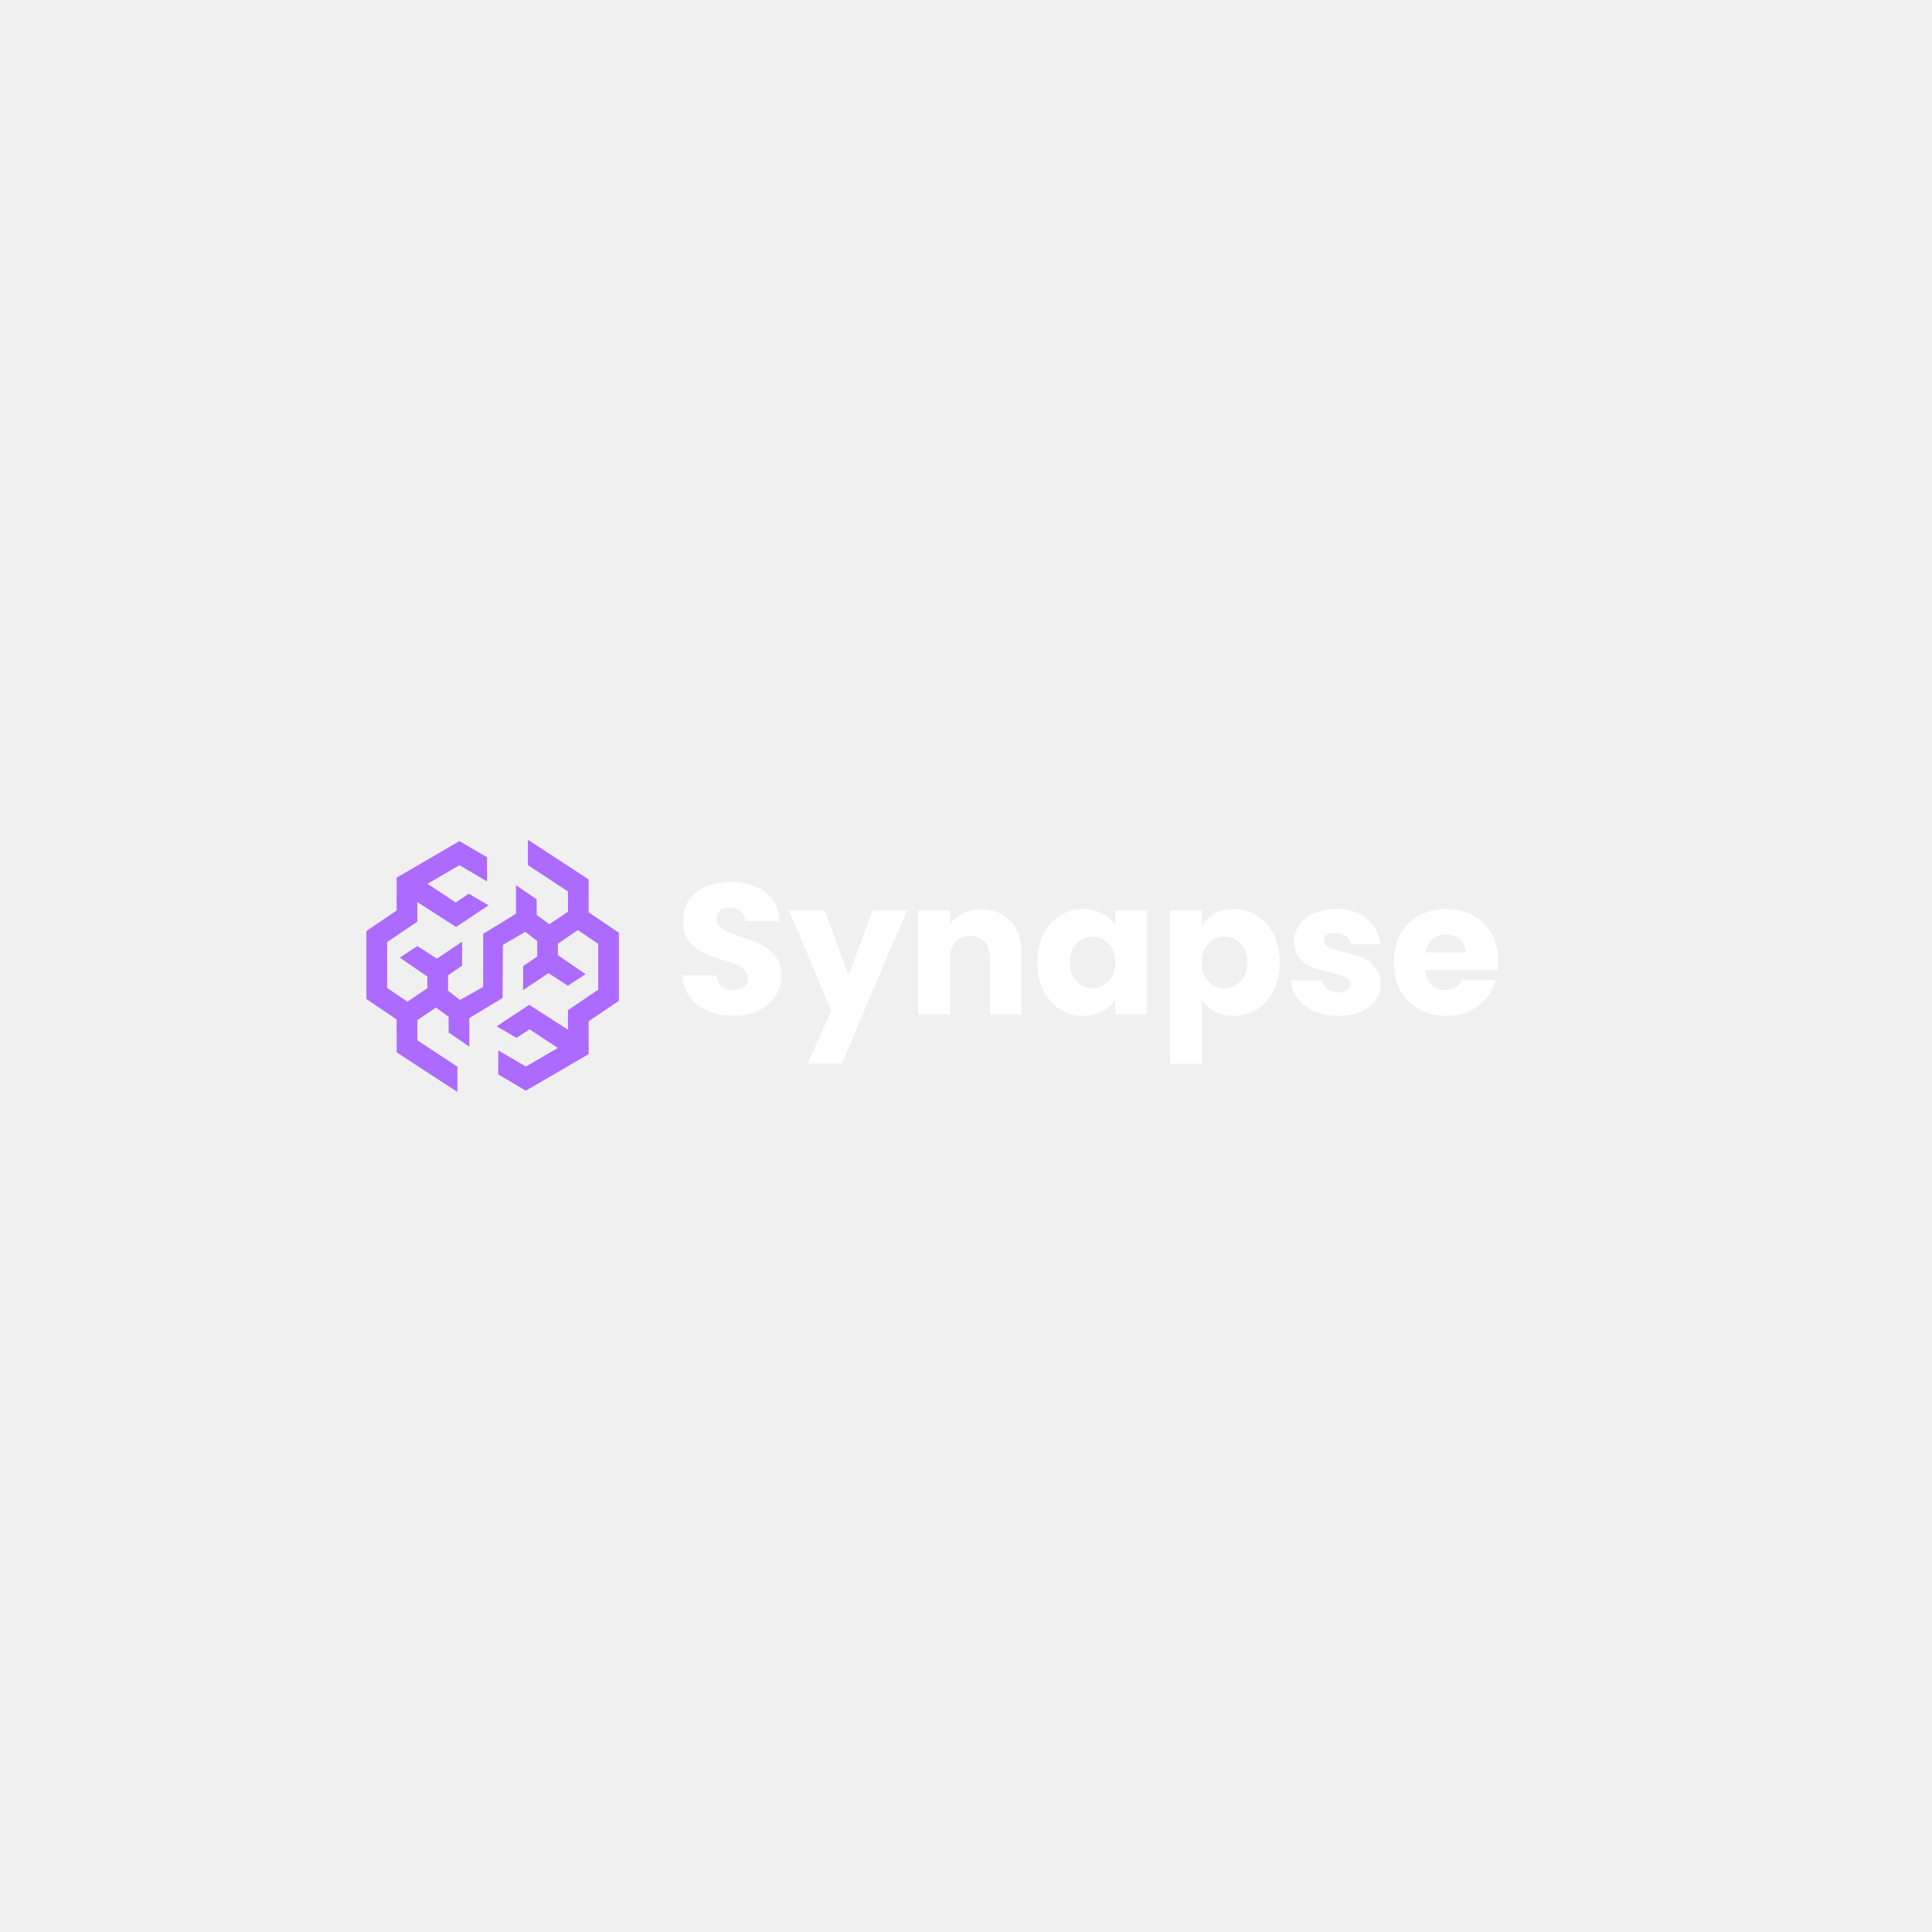
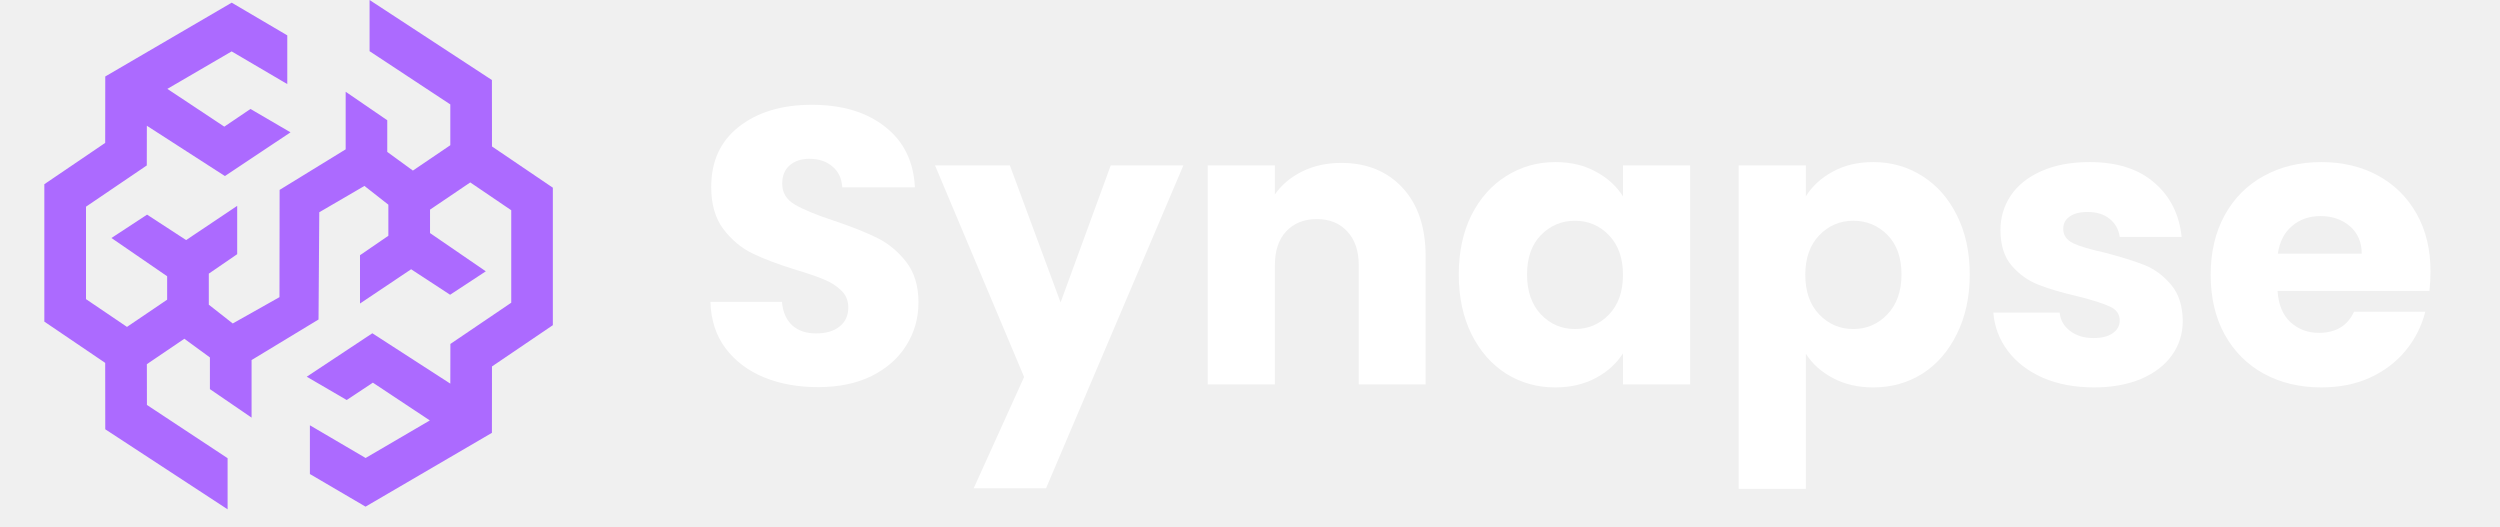
- <svg xmlns="http://www.w3.org/2000/svg" width="1080" zoomAndPan="magnify" viewBox="0 0 810 810" height="1080" preserveAspectRatio="xMidYMid meet" version="1.0">
+ <svg xmlns="http://www.w3.org/2000/svg" width="190" zoomAndPan="magnify" viewBox="0 0 142.5 30" height="40" preserveAspectRatio="xMidYMid meet" version="1.0">
  <defs>
    <g />
-     <clipPath id="0aa998eaa8">
-       <path d="M 153 352.078 L 260 352.078 L 260 457.828 L 153 457.828 Z M 153 352.078 " clip-rule="nonzero" />
+     <clipPath id="e31b58d803">
+       <path d="M 2.055 0 L 32 0 L 32 29.031 L 2.055 29.031 Z M 2.055 0 " clip-rule="nonzero" />
+     </clipPath>
+     <clipPath id="53c0ab580a">
+       <path d="M 139 21 L 139.961 21 L 139.961 22 L 139 22 Z M 139 21 " clip-rule="nonzero" />
    </clipPath>
  </defs>
-   <g clip-path="url(#0aa998eaa8)">
-     <path fill="#ac6aff" d="M 246.801 382.48 L 246.781 368.699 L 221.324 352.078 L 221.324 362.711 L 238.113 373.754 L 238.129 382.219 L 230.328 387.496 L 225.004 383.617 L 225.004 377.051 L 216.332 371.121 L 216.332 383.078 L 202.586 391.508 L 202.559 413.77 L 192.84 419.234 L 187.852 415.332 L 187.852 408.887 L 193.758 404.844 L 193.758 394.816 L 183.129 401.922 L 175 396.641 L 167.578 401.496 L 179.176 409.43 L 179.176 414.301 L 170.816 419.953 L 162.289 414.184 L 162.289 394.984 L 174.949 386.422 L 174.961 378.184 L 191.203 388.633 L 204.852 379.555 L 196.527 374.703 L 191.086 378.375 L 179.223 370.539 L 192.598 362.746 L 204.188 369.531 L 204.188 359.414 L 192.613 352.633 L 166.301 367.961 L 166.285 381.746 L 153.617 390.316 L 153.617 418.852 L 166.285 427.422 L 166.301 441.207 L 191.762 457.828 L 191.762 447.203 L 174.969 436.156 L 174.957 427.691 L 182.758 422.414 L 188.078 426.293 L 188.078 432.863 L 196.75 438.785 L 196.75 426.828 L 210.695 418.402 L 210.852 396.141 L 220.246 390.672 L 225.234 394.578 L 225.234 401.023 L 219.324 405.066 L 219.324 415.094 L 229.957 407.988 L 238.082 413.27 L 245.504 408.414 L 233.906 400.473 L 233.906 395.609 L 242.266 389.957 L 250.797 395.727 L 250.797 414.922 L 238.137 423.488 L 238.121 431.727 L 221.883 421.27 L 208.234 430.289 L 216.555 435.133 L 222 431.535 L 233.859 439.371 L 220.484 447.16 L 208.898 440.375 L 208.898 450.488 L 220.473 457.27 L 246.781 441.949 L 246.801 428.16 L 259.469 419.59 L 259.469 391.055 Z M 246.801 382.48 " fill-opacity="1" fill-rule="nonzero" />
+   <g clip-path="url(#e31b58d803)">
+     <path fill="#ac6aff" d="M 28.043 8.348 L 28.039 4.562 L 21.066 0 L 21.066 2.918 L 25.668 5.953 L 25.668 8.277 L 23.535 9.723 L 22.074 8.66 L 22.074 6.855 L 19.703 5.23 L 19.703 8.512 L 15.938 10.824 L 15.93 16.938 L 13.266 18.438 L 11.902 17.367 L 11.902 15.598 L 13.52 14.488 L 13.52 11.734 L 10.609 13.684 L 8.383 12.234 L 6.352 13.566 L 9.527 15.746 L 9.527 17.082 L 7.238 18.633 L 4.902 17.051 L 4.902 11.781 L 8.367 9.43 L 8.371 7.168 L 12.82 10.035 L 16.559 7.543 L 14.277 6.211 L 12.785 7.219 L 9.539 5.066 L 13.203 2.93 L 16.375 4.793 L 16.375 2.016 L 13.207 0.152 L 6 4.359 L 5.996 8.145 L 2.527 10.5 L 2.527 18.332 L 5.996 20.684 L 6 24.469 L 12.973 29.031 L 12.973 26.117 L 8.375 23.082 L 8.371 20.758 L 10.508 19.309 L 11.965 20.375 L 11.965 22.18 L 14.34 23.805 L 14.34 20.523 L 18.156 18.211 L 18.199 12.098 L 20.773 10.598 L 22.137 11.668 L 22.137 13.438 L 20.52 14.547 L 20.52 17.301 L 23.434 15.348 L 25.656 16.801 L 27.691 15.465 L 24.512 13.285 L 24.512 11.949 L 26.805 10.398 L 29.141 11.984 L 29.141 17.254 L 25.672 19.605 L 25.668 21.867 L 21.223 18.996 L 17.484 21.473 L 19.762 22.801 L 21.254 21.812 L 24.5 23.965 L 20.84 26.105 L 17.664 24.242 L 17.664 27.02 L 20.836 28.879 L 28.039 24.672 L 28.043 20.887 L 31.512 18.535 L 31.512 10.699 Z M 28.043 8.348 " fill-opacity="1" fill-rule="nonzero" />
  </g>
  <g fill="#ffffff" fill-opacity="1">
-     <g transform="translate(282.9279, 425.2765)">
+     <g transform="translate(39.5555, 21.91065)">
      <g>
-         <path d="M 24.641 0.547 C 20.641 0.547 17.051 -0.102 13.875 -1.406 C 10.707 -2.707 8.176 -4.629 6.281 -7.172 C 4.383 -9.723 3.383 -12.789 3.281 -16.375 L 17.469 -16.375 C 17.676 -14.352 18.379 -12.805 19.578 -11.734 C 20.773 -10.672 22.336 -10.141 24.266 -10.141 C 26.234 -10.141 27.789 -10.594 28.938 -11.5 C 30.082 -12.414 30.656 -13.676 30.656 -15.281 C 30.656 -16.633 30.195 -17.754 29.281 -18.641 C 28.375 -19.523 27.258 -20.254 25.938 -20.828 C 24.613 -21.398 22.727 -22.051 20.281 -22.781 C 16.738 -23.863 13.848 -24.953 11.609 -26.047 C 9.379 -27.141 7.457 -28.754 5.844 -30.891 C 4.238 -33.023 3.438 -35.805 3.438 -39.234 C 3.438 -44.328 5.281 -48.316 8.969 -51.203 C 12.664 -54.086 17.477 -55.531 23.406 -55.531 C 29.438 -55.531 34.297 -54.086 37.984 -51.203 C 41.68 -48.316 43.656 -44.301 43.906 -39.156 L 29.484 -39.156 C 29.379 -40.926 28.727 -42.316 27.531 -43.328 C 26.332 -44.336 24.801 -44.844 22.938 -44.844 C 21.32 -44.844 20.02 -44.414 19.031 -43.562 C 18.039 -42.707 17.547 -41.473 17.547 -39.859 C 17.547 -38.086 18.379 -36.707 20.047 -35.719 C 21.711 -34.727 24.312 -33.664 27.844 -32.531 C 31.383 -31.332 34.258 -30.188 36.469 -29.094 C 38.676 -28 40.582 -26.41 42.188 -24.328 C 43.801 -22.254 44.609 -19.578 44.609 -16.297 C 44.609 -13.18 43.816 -10.348 42.234 -7.797 C 40.648 -5.254 38.348 -3.227 35.328 -1.719 C 32.316 -0.207 28.754 0.547 24.641 0.547 Z M 24.641 0.547 " />
+         <path d="M 7.078 0.156 C 5.922 0.156 4.891 -0.031 3.984 -0.406 C 3.078 -0.781 2.348 -1.332 1.797 -2.062 C 1.254 -2.789 0.969 -3.672 0.938 -4.703 L 5.016 -4.703 C 5.066 -4.117 5.266 -3.672 5.609 -3.359 C 5.953 -3.055 6.398 -2.906 6.953 -2.906 C 7.523 -2.906 7.973 -3.035 8.297 -3.297 C 8.629 -3.555 8.797 -3.922 8.797 -4.391 C 8.797 -4.773 8.664 -5.094 8.406 -5.344 C 8.145 -5.602 7.82 -5.812 7.438 -5.969 C 7.062 -6.133 6.52 -6.32 5.812 -6.531 C 4.801 -6.844 3.973 -7.156 3.328 -7.469 C 2.691 -7.781 2.141 -8.242 1.672 -8.859 C 1.211 -9.473 0.984 -10.27 0.984 -11.25 C 0.984 -12.719 1.508 -13.863 2.562 -14.688 C 3.625 -15.52 5.008 -15.938 6.719 -15.938 C 8.445 -15.938 9.836 -15.52 10.891 -14.688 C 11.953 -13.863 12.52 -12.711 12.594 -11.234 L 8.453 -11.234 C 8.422 -11.742 8.234 -12.141 7.891 -12.422 C 7.555 -12.711 7.117 -12.859 6.578 -12.859 C 6.117 -12.859 5.742 -12.734 5.453 -12.484 C 5.172 -12.242 5.031 -11.895 5.031 -11.438 C 5.031 -10.926 5.27 -10.531 5.75 -10.25 C 6.227 -9.969 6.973 -9.66 7.984 -9.328 C 9.004 -8.984 9.828 -8.656 10.453 -8.344 C 11.086 -8.031 11.633 -7.578 12.094 -6.984 C 12.562 -6.391 12.797 -5.617 12.797 -4.672 C 12.797 -3.773 12.566 -2.961 12.109 -2.234 C 11.66 -1.504 11.004 -0.922 10.141 -0.484 C 9.273 -0.055 8.254 0.156 7.078 0.156 Z M 7.078 0.156 " />
      </g>
    </g>
  </g>
  <g fill="#ffffff" fill-opacity="1">
-     <g transform="translate(330.8979, 425.2765)">
+     <g transform="translate(53.31211, 21.91065)">
      <g>
-         <path d="M 49.297 -43.531 L 22 20.672 L 7.641 20.672 L 17.625 -1.484 L -0.078 -43.531 L 14.812 -43.531 L 24.875 -16.297 L 34.859 -43.531 Z M 49.297 -43.531 " />
+         <path d="M 14.141 -12.484 L 6.312 5.922 L 2.188 5.922 L 5.062 -0.422 L -0.016 -12.484 L 4.25 -12.484 L 7.141 -4.672 L 10 -12.484 Z M 14.141 -12.484 " />
      </g>
    </g>
  </g>
  <g fill="#ffffff" fill-opacity="1">
-     <g transform="translate(380.194, 425.2765)">
+     <g transform="translate(67.44899, 21.91065)">
      <g>
-         <path d="M 31.359 -43.984 C 36.453 -43.984 40.52 -42.332 43.562 -39.031 C 46.602 -35.738 48.125 -31.203 48.125 -25.422 L 48.125 0 L 34.859 0 L 34.859 -23.641 C 34.859 -26.547 34.102 -28.805 32.594 -30.422 C 31.094 -32.035 29.066 -32.844 26.516 -32.844 C 23.973 -32.844 21.945 -32.035 20.438 -30.422 C 18.926 -28.805 18.172 -26.547 18.172 -23.641 L 18.172 0 L 4.844 0 L 4.844 -43.531 L 18.172 -43.531 L 18.172 -37.75 C 19.523 -39.676 21.344 -41.195 23.625 -42.312 C 25.914 -43.426 28.492 -43.984 31.359 -43.984 Z M 31.359 -43.984 " />
+         <path d="M 9 -12.625 C 10.457 -12.625 11.625 -12.148 12.5 -11.203 C 13.375 -10.254 13.812 -8.953 13.812 -7.297 L 13.812 0 L 10 0 L 10 -6.781 C 10 -7.613 9.781 -8.258 9.344 -8.719 C 8.914 -9.188 8.336 -9.422 7.609 -9.422 C 6.879 -9.422 6.297 -9.188 5.859 -8.719 C 5.43 -8.258 5.219 -7.613 5.219 -6.781 L 5.219 0 L 1.391 0 L 1.391 -12.484 L 5.219 -12.484 L 5.219 -10.828 C 5.602 -11.379 6.125 -11.816 6.781 -12.141 C 7.438 -12.461 8.176 -12.625 9 -12.625 Z M 9 -12.625 " />
      </g>
    </g>
  </g>
  <g fill="#ffffff" fill-opacity="1">
-     <g transform="translate(432.766, 425.2765)">
+     <g transform="translate(82.52535, 21.91065)">
      <g>
-         <path d="M 2.188 -21.844 C 2.188 -26.312 3.031 -30.234 4.719 -33.609 C 6.406 -36.992 8.703 -39.594 11.609 -41.406 C 14.523 -43.227 17.781 -44.141 21.375 -44.141 C 24.438 -44.141 27.125 -43.516 29.438 -42.266 C 31.758 -41.023 33.539 -39.391 34.781 -37.359 L 34.781 -43.531 L 48.125 -43.531 L 48.125 0 L 34.781 0 L 34.781 -6.156 C 33.488 -4.133 31.68 -2.5 29.359 -1.25 C 27.047 0 24.359 0.625 21.297 0.625 C 17.754 0.625 14.523 -0.297 11.609 -2.141 C 8.703 -3.984 6.406 -6.609 4.719 -10.016 C 3.031 -13.422 2.188 -17.363 2.188 -21.844 Z M 34.781 -21.766 C 34.781 -25.086 33.859 -27.711 32.016 -29.641 C 30.172 -31.566 27.922 -32.531 25.266 -32.531 C 22.617 -32.531 20.367 -31.578 18.516 -29.672 C 16.672 -27.773 15.75 -25.164 15.75 -21.844 C 15.75 -18.508 16.672 -15.867 18.516 -13.922 C 20.367 -11.973 22.617 -11 25.266 -11 C 27.922 -11 30.172 -11.957 32.016 -13.875 C 33.859 -15.801 34.781 -18.43 34.781 -21.766 Z M 34.781 -21.766 " />
+         <path d="M 0.625 -6.266 C 0.625 -7.547 0.863 -8.672 1.344 -9.641 C 1.832 -10.609 2.492 -11.352 3.328 -11.875 C 4.172 -12.406 5.102 -12.672 6.125 -12.672 C 7.008 -12.672 7.781 -12.488 8.438 -12.125 C 9.102 -11.77 9.617 -11.301 9.984 -10.719 L 9.984 -12.484 L 13.812 -12.484 L 13.812 0 L 9.984 0 L 9.984 -1.766 C 9.609 -1.18 9.086 -0.711 8.422 -0.359 C 7.754 -0.004 6.984 0.172 6.109 0.172 C 5.098 0.172 4.172 -0.086 3.328 -0.609 C 2.492 -1.141 1.832 -1.895 1.344 -2.875 C 0.863 -3.852 0.625 -4.984 0.625 -6.266 Z M 9.984 -6.25 C 9.984 -7.195 9.719 -7.945 9.188 -8.5 C 8.656 -9.051 8.008 -9.328 7.25 -9.328 C 6.488 -9.328 5.844 -9.055 5.312 -8.516 C 4.781 -7.973 4.516 -7.223 4.516 -6.266 C 4.516 -5.305 4.781 -4.547 5.312 -3.984 C 5.844 -3.43 6.488 -3.156 7.25 -3.156 C 8.008 -3.156 8.656 -3.43 9.188 -3.984 C 9.719 -4.535 9.984 -5.289 9.984 -6.25 Z M 9.984 -6.25 " />
      </g>
    </g>
  </g>
  <g fill="#ffffff" fill-opacity="1">
-     <g transform="translate(485.728, 425.2765)">
+     <g transform="translate(97.71354, 21.91065)">
      <g>
-         <path d="M 18.172 -37.359 C 19.473 -39.391 21.266 -41.023 23.547 -42.266 C 25.836 -43.516 28.52 -44.141 31.594 -44.141 C 35.176 -44.141 38.422 -43.227 41.328 -41.406 C 44.242 -39.594 46.547 -36.992 48.234 -33.609 C 49.93 -30.234 50.781 -26.312 50.781 -21.844 C 50.781 -17.363 49.93 -13.422 48.234 -10.016 C 46.547 -6.609 44.242 -3.984 41.328 -2.141 C 38.422 -0.297 35.176 0.625 31.594 0.625 C 28.57 0.625 25.906 0 23.594 -1.25 C 21.281 -2.5 19.473 -4.109 18.172 -6.078 L 18.172 20.75 L 4.844 20.75 L 4.844 -43.531 L 18.172 -43.531 Z M 37.203 -21.844 C 37.203 -25.164 36.281 -27.773 34.438 -29.672 C 32.594 -31.578 30.316 -32.531 27.609 -32.531 C 24.961 -32.531 22.711 -31.566 20.859 -29.641 C 19.016 -27.711 18.094 -25.086 18.094 -21.766 C 18.094 -18.43 19.016 -15.801 20.859 -13.875 C 22.711 -11.957 24.961 -11 27.609 -11 C 30.266 -11 32.523 -11.973 34.391 -13.922 C 36.266 -15.867 37.203 -18.508 37.203 -21.844 Z M 37.203 -21.844 " />
+         <path d="M 5.219 -10.719 C 5.582 -11.301 6.094 -11.77 6.75 -12.125 C 7.406 -12.488 8.176 -12.672 9.062 -12.672 C 10.094 -12.672 11.023 -12.406 11.859 -11.875 C 12.691 -11.352 13.348 -10.609 13.828 -9.641 C 14.316 -8.672 14.562 -7.547 14.562 -6.266 C 14.562 -4.984 14.316 -3.852 13.828 -2.875 C 13.348 -1.895 12.691 -1.141 11.859 -0.609 C 11.023 -0.086 10.094 0.172 9.062 0.172 C 8.195 0.172 7.43 -0.004 6.766 -0.359 C 6.098 -0.711 5.582 -1.176 5.219 -1.75 L 5.219 5.953 L 1.391 5.953 L 1.391 -12.484 L 5.219 -12.484 Z M 10.672 -6.266 C 10.672 -7.223 10.406 -7.973 9.875 -8.516 C 9.344 -9.055 8.691 -9.328 7.922 -9.328 C 7.16 -9.328 6.516 -9.051 5.984 -8.5 C 5.453 -7.945 5.188 -7.195 5.188 -6.25 C 5.188 -5.289 5.453 -4.535 5.984 -3.984 C 6.516 -3.43 7.16 -3.156 7.922 -3.156 C 8.68 -3.156 9.328 -3.43 9.859 -3.984 C 10.398 -4.547 10.672 -5.305 10.672 -6.266 Z M 10.672 -6.266 " />
      </g>
    </g>
  </g>
  <g fill="#ffffff" fill-opacity="1">
-     <g transform="translate(538.6901, 425.2765)">
+     <g transform="translate(112.9017, 21.91065)">
      <g>
-         <path d="M 22.547 0.625 C 18.742 0.625 15.359 -0.023 12.391 -1.328 C 9.43 -2.629 7.094 -4.41 5.375 -6.672 C 3.664 -8.93 2.707 -11.469 2.5 -14.281 L 15.672 -14.281 C 15.828 -12.77 16.531 -11.547 17.781 -10.609 C 19.031 -9.672 20.566 -9.203 22.391 -9.203 C 24.047 -9.203 25.328 -9.523 26.234 -10.172 C 27.148 -10.828 27.609 -11.676 27.609 -12.719 C 27.609 -13.969 26.957 -14.891 25.656 -15.484 C 24.363 -16.078 22.258 -16.738 19.344 -17.469 C 16.219 -18.195 13.613 -18.961 11.531 -19.766 C 9.457 -20.578 7.664 -21.852 6.156 -23.594 C 4.656 -25.332 3.906 -27.688 3.906 -30.656 C 3.906 -33.145 4.594 -35.414 5.969 -37.469 C 7.344 -39.531 9.367 -41.156 12.047 -42.344 C 14.723 -43.539 17.91 -44.141 21.609 -44.141 C 27.066 -44.141 31.367 -42.785 34.516 -40.078 C 37.66 -37.379 39.469 -33.797 39.938 -29.328 L 27.609 -29.328 C 27.398 -30.836 26.738 -32.031 25.625 -32.906 C 24.508 -33.789 23.039 -34.234 21.219 -34.234 C 19.656 -34.234 18.457 -33.938 17.625 -33.344 C 16.789 -32.75 16.375 -31.93 16.375 -30.891 C 16.375 -29.641 17.035 -28.703 18.359 -28.078 C 19.691 -27.453 21.758 -26.828 24.562 -26.203 C 27.789 -25.367 30.414 -24.551 32.438 -23.75 C 34.469 -22.945 36.25 -21.645 37.781 -19.844 C 39.32 -18.051 40.117 -15.648 40.172 -12.641 C 40.172 -10.086 39.453 -7.812 38.016 -5.812 C 36.586 -3.812 34.535 -2.238 31.859 -1.094 C 29.18 0.051 26.078 0.625 22.547 0.625 Z M 22.547 0.625 " />
+         <path d="M 6.469 0.172 C 5.375 0.172 4.398 -0.008 3.547 -0.375 C 2.703 -0.75 2.035 -1.258 1.547 -1.906 C 1.055 -2.562 0.781 -3.289 0.719 -4.094 L 4.5 -4.094 C 4.539 -3.664 4.738 -3.316 5.094 -3.047 C 5.457 -2.773 5.898 -2.641 6.422 -2.641 C 6.898 -2.641 7.27 -2.734 7.531 -2.922 C 7.789 -3.109 7.922 -3.348 7.922 -3.641 C 7.922 -4.004 7.734 -4.27 7.359 -4.438 C 6.984 -4.613 6.379 -4.805 5.547 -5.016 C 4.648 -5.223 3.906 -5.441 3.312 -5.672 C 2.719 -5.898 2.203 -6.266 1.766 -6.766 C 1.336 -7.266 1.125 -7.941 1.125 -8.797 C 1.125 -9.516 1.316 -10.164 1.703 -10.75 C 2.098 -11.344 2.68 -11.812 3.453 -12.156 C 4.223 -12.5 5.141 -12.672 6.203 -12.672 C 7.766 -12.672 8.992 -12.281 9.891 -11.5 C 10.797 -10.727 11.316 -9.695 11.453 -8.406 L 7.922 -8.406 C 7.859 -8.844 7.664 -9.188 7.344 -9.438 C 7.031 -9.695 6.613 -9.828 6.094 -9.828 C 5.645 -9.828 5.301 -9.738 5.062 -9.562 C 4.82 -9.395 4.703 -9.16 4.703 -8.859 C 4.703 -8.504 4.891 -8.234 5.266 -8.047 C 5.648 -7.867 6.242 -7.691 7.047 -7.516 C 7.973 -7.273 8.727 -7.039 9.312 -6.812 C 9.895 -6.582 10.406 -6.207 10.844 -5.688 C 11.281 -5.176 11.504 -4.488 11.516 -3.625 C 11.516 -2.895 11.312 -2.242 10.906 -1.672 C 10.5 -1.098 9.91 -0.645 9.141 -0.312 C 8.367 0.008 7.477 0.172 6.469 0.172 Z M 6.469 0.172 " />
      </g>
    </g>
  </g>
  <g fill="#ffffff" fill-opacity="1">
-     <g transform="translate(582.2141, 425.2765)">
+     <g transform="translate(125.3834, 21.91065)">
      <g>
-         <path d="M 45.859 -22.469 C 45.859 -21.219 45.781 -19.914 45.625 -18.562 L 15.438 -18.562 C 15.645 -15.863 16.516 -13.797 18.047 -12.359 C 19.586 -10.93 21.477 -10.219 23.719 -10.219 C 27.039 -10.219 29.352 -11.625 30.656 -14.438 L 44.844 -14.438 C 44.125 -11.57 42.812 -8.992 40.906 -6.703 C 39.008 -4.422 36.629 -2.629 33.766 -1.328 C 30.91 -0.023 27.719 0.625 24.188 0.625 C 19.914 0.625 16.113 -0.285 12.781 -2.109 C 9.457 -3.93 6.859 -6.531 4.984 -9.906 C 3.117 -13.281 2.188 -17.234 2.188 -21.766 C 2.188 -26.285 3.109 -30.234 4.953 -33.609 C 6.797 -36.992 9.379 -39.594 12.703 -41.406 C 16.035 -43.227 19.863 -44.141 24.188 -44.141 C 28.395 -44.141 32.133 -43.254 35.406 -41.484 C 38.688 -39.723 41.25 -37.203 43.094 -33.922 C 44.938 -30.648 45.859 -26.832 45.859 -22.469 Z M 32.219 -25.969 C 32.219 -28.258 31.438 -30.082 29.875 -31.438 C 28.312 -32.789 26.363 -33.469 24.031 -33.469 C 21.789 -33.469 19.898 -32.816 18.359 -31.516 C 16.828 -30.211 15.879 -28.363 15.516 -25.969 Z M 32.219 -25.969 " />
+         <path d="M 13.156 -6.438 C 13.156 -6.082 13.133 -5.711 13.094 -5.328 L 4.438 -5.328 C 4.488 -4.547 4.734 -3.953 5.172 -3.547 C 5.617 -3.141 6.16 -2.938 6.797 -2.938 C 7.754 -2.938 8.422 -3.336 8.797 -4.141 L 12.859 -4.141 C 12.648 -3.316 12.273 -2.578 11.734 -1.922 C 11.191 -1.266 10.508 -0.75 9.688 -0.375 C 8.863 -0.008 7.945 0.172 6.938 0.172 C 5.707 0.172 4.613 -0.086 3.656 -0.609 C 2.707 -1.129 1.961 -1.875 1.422 -2.844 C 0.891 -3.812 0.625 -4.945 0.625 -6.25 C 0.625 -7.539 0.891 -8.672 1.422 -9.641 C 1.953 -10.609 2.691 -11.352 3.641 -11.875 C 4.598 -12.406 5.695 -12.672 6.938 -12.672 C 8.145 -12.672 9.219 -12.414 10.156 -11.906 C 11.094 -11.395 11.828 -10.672 12.359 -9.734 C 12.891 -8.797 13.156 -7.695 13.156 -6.438 Z M 9.234 -7.453 C 9.234 -8.109 9.008 -8.629 8.562 -9.016 C 8.113 -9.398 7.555 -9.594 6.891 -9.594 C 6.242 -9.594 5.703 -9.406 5.266 -9.031 C 4.828 -8.664 4.555 -8.141 4.453 -7.453 Z M 9.234 -7.453 " />
+       </g>
+     </g>
+   </g>
+   <g clip-path="url(#53c0ab580a)">
+     <g fill="#ffffff" fill-opacity="1">
+       <g transform="translate(139.1736, 21.91065)">
+         <g />
      </g>
    </g>
  </g>
</svg>
